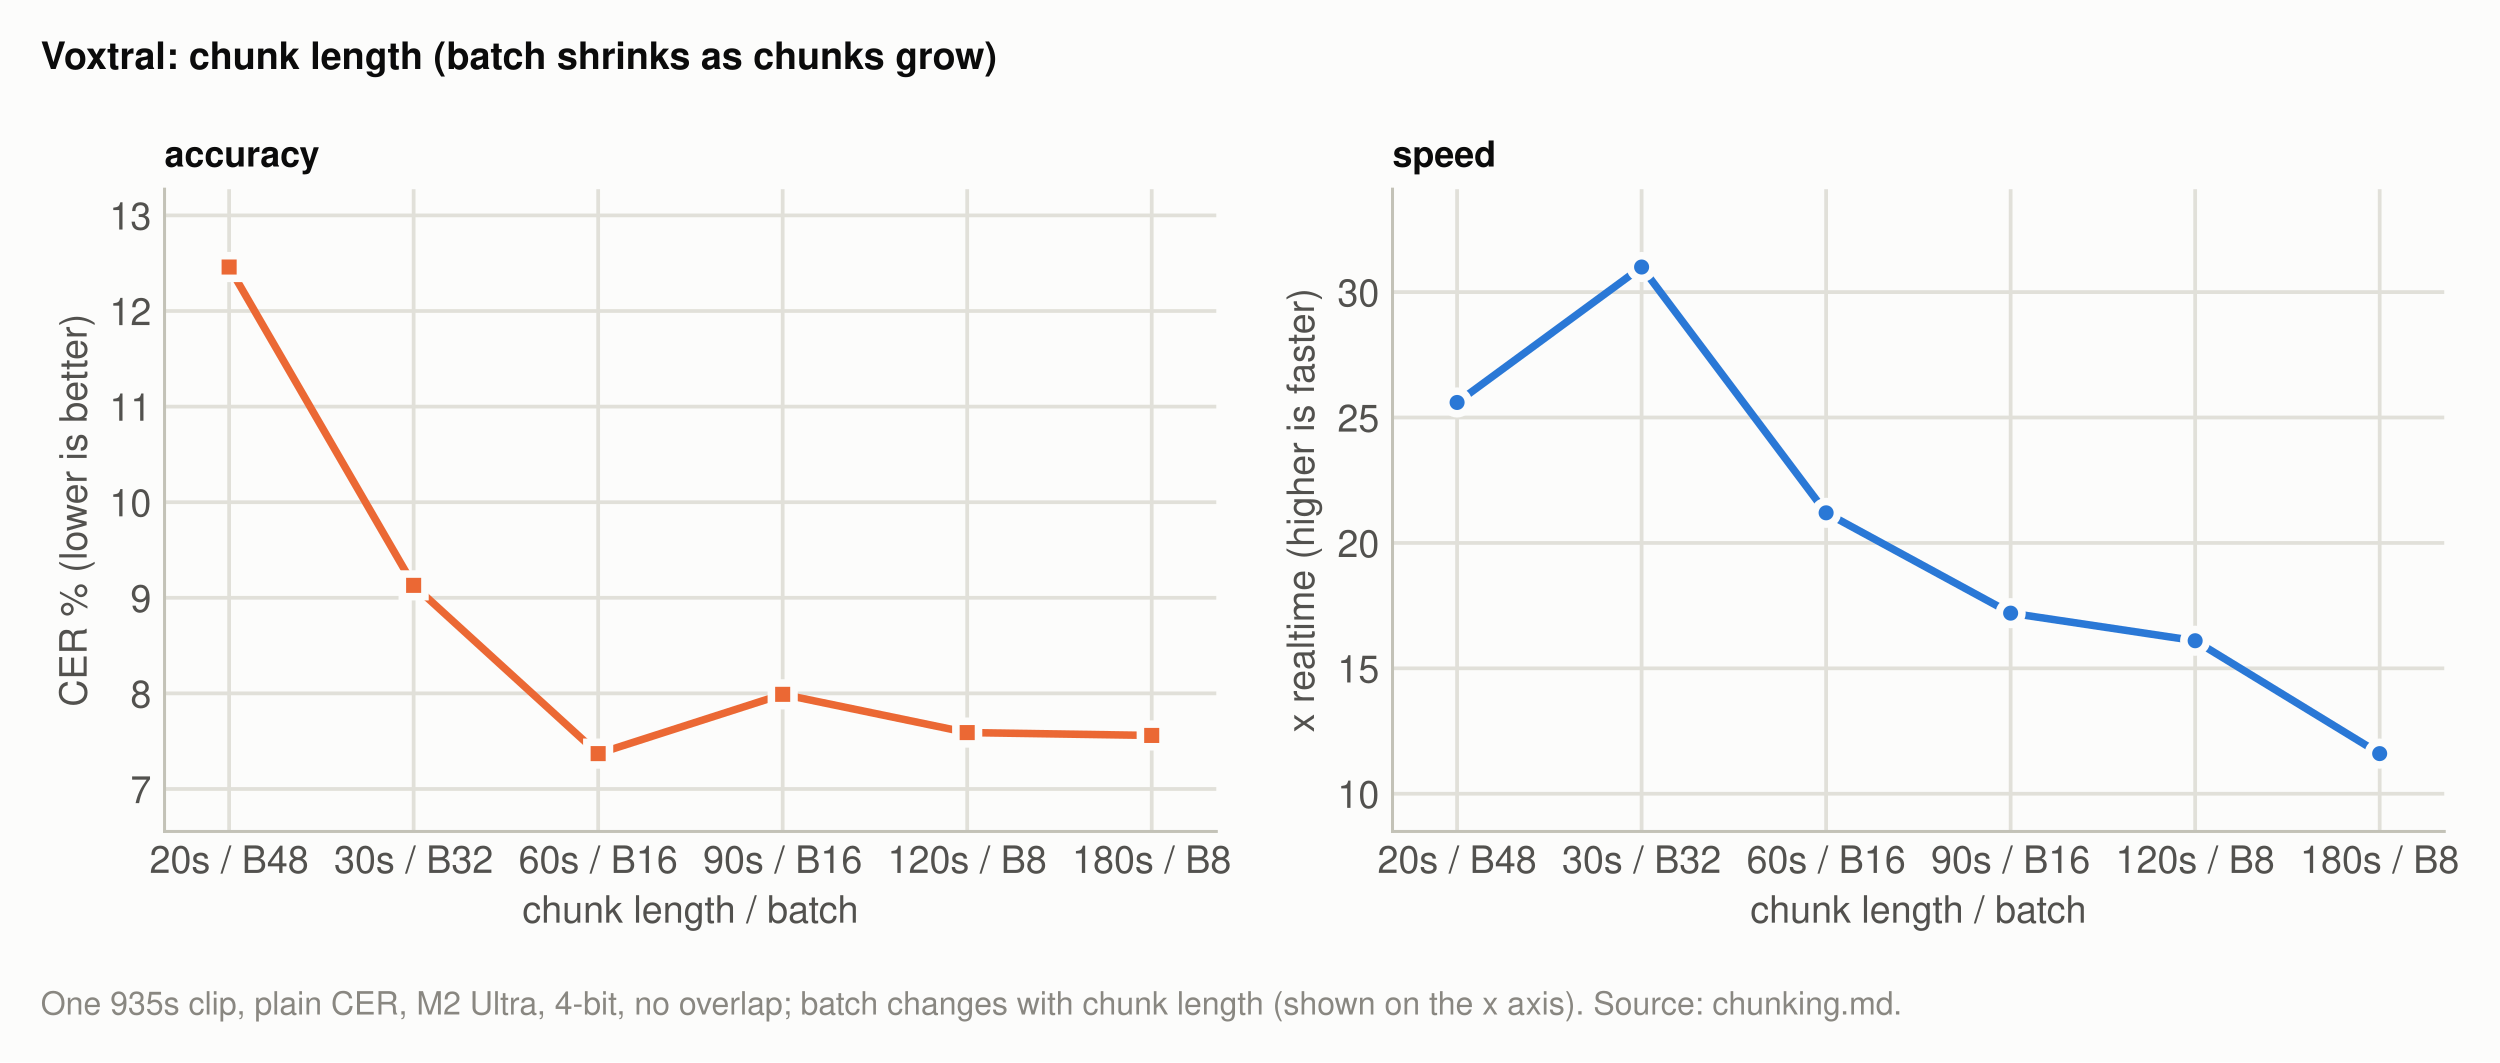
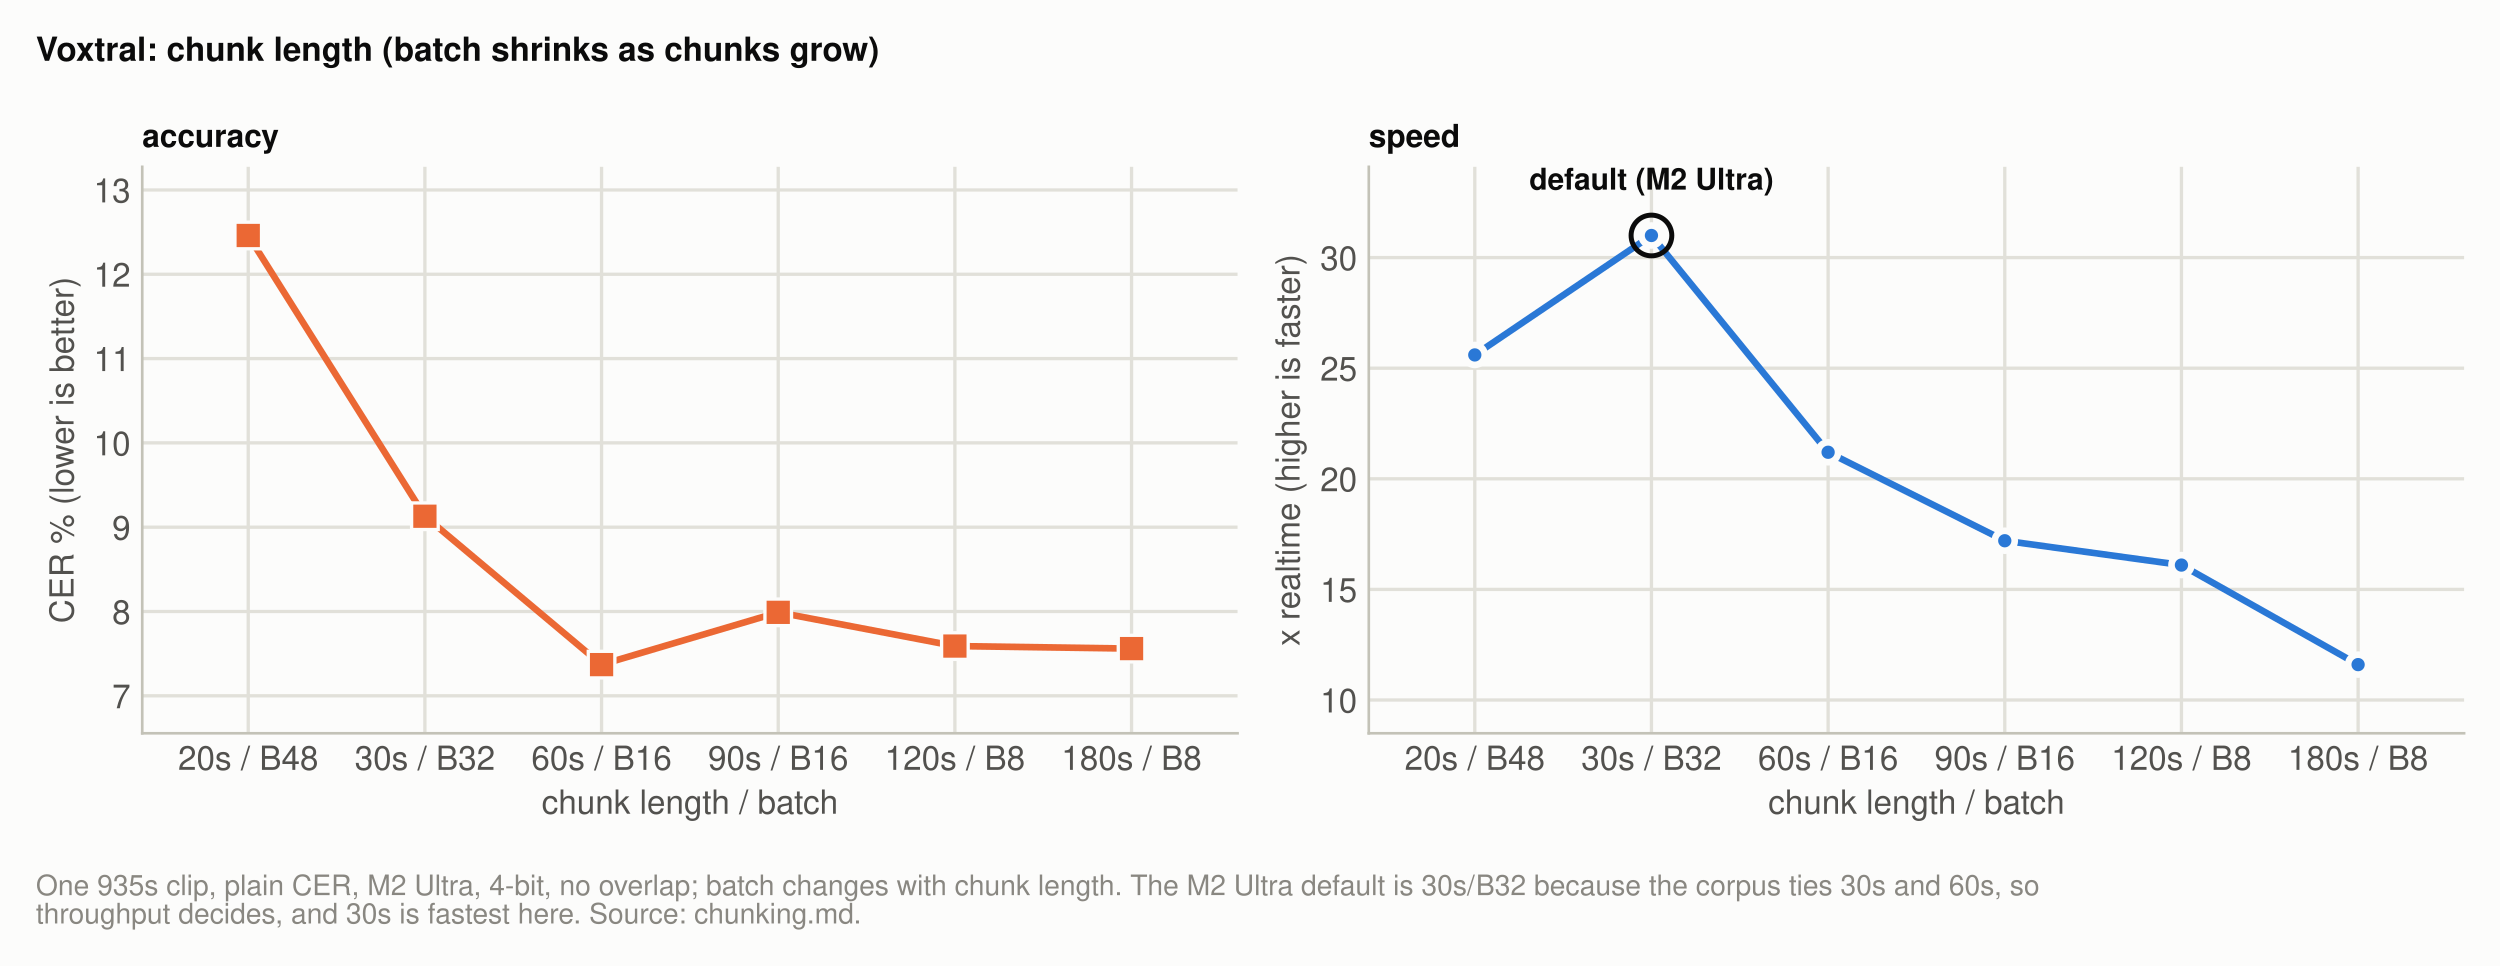
- <svg xmlns="http://www.w3.org/2000/svg" xmlns:xlink="http://www.w3.org/1999/xlink" width="663.294pt" height="281.856pt" viewBox="0 0 663.294 281.856" version="1.1">
+ <svg xmlns="http://www.w3.org/2000/svg" xmlns:xlink="http://www.w3.org/1999/xlink" width="752.112pt" height="290.618pt" viewBox="0 0 752.112 290.618" version="1.1">
  <defs>
    <style type="text/css">*{stroke-linejoin: round; stroke-linecap: butt}</style>
  </defs>
  <g id="figure_1">
    <g id="patch_1">
-       <path d="M 0 281.856  L 663.294 281.856  L 663.294 0  L 0 0  z " style="fill: #fcfcfb" />
+       <path d="M -0 290.618  L 752.112 290.618  L 752.112 0  L -0 0  z " style="fill: #fcfcfb" />
    </g>
    <g id="axes_1">
      <g id="patch_2">
-         <path d="M 43.656 220.601  L 322.704 220.601  L 322.704 50.19  L 43.656 50.19  z " style="fill: #fcfcfb" />
+         <path d="M 42.792 220.601  L 372.312 220.601  L 372.312 50.19  L 42.792 50.19  z " style="fill: #fcfcfb" />
      </g>
      <g id="matplotlib.axis_1">
        <g id="xtick_1">
          <g id="line2d_1">
-             <path d="M 60.791 220.601  L 60.791 50.19  " clip-path="url(#p623ab3965c)" style="fill: none; stroke: #e1e0d9; stroke-linecap: round" />
+             <path d="M 74.681 220.601  L 74.681 50.19  " clip-path="url(#pe37c0fe24a)" style="fill: none; stroke: #e1e0d9; stroke-linecap: round" />
          </g>
          <g id="line2d_2" />
          <g id="text_1">
-             <text style="font-size: 10px; font-family: 'Helvetica', 'Arial', 'DejaVu Sans'; text-anchor: middle; fill: #52514e" x="60.791" y="231.601" transform="rotate(-0 60.79054 231.6008)">20s / B48</text>
+             <text style="font-size: 10px; font-family: 'Helvetica', 'Arial', 'DejaVu Sans'; text-anchor: middle; fill: #52514e" x="74.681" y="231.601" transform="rotate(-0 74.68103 231.6008)">20s / B48</text>
          </g>
        </g>
        <g id="xtick_2">
          <g id="line2d_3">
-             <path d="M 109.746 220.601  L 109.746 50.19  " clip-path="url(#p623ab3965c)" style="fill: none; stroke: #e1e0d9; stroke-linecap: round" />
+             <path d="M 127.829 220.601  L 127.829 50.19  " clip-path="url(#pe37c0fe24a)" style="fill: none; stroke: #e1e0d9; stroke-linecap: round" />
          </g>
          <g id="line2d_4" />
          <g id="text_2">
-             <text style="font-size: 10px; font-family: 'Helvetica', 'Arial', 'DejaVu Sans'; text-anchor: middle; fill: #52514e" x="109.746" y="231.601" transform="rotate(-0 109.7464 231.6008)">30s / B32</text>
+             <text style="font-size: 10px; font-family: 'Helvetica', 'Arial', 'DejaVu Sans'; text-anchor: middle; fill: #52514e" x="127.829" y="231.601" transform="rotate(-0 127.8294 231.6008)">30s / B32</text>
          </g>
        </g>
        <g id="xtick_3">
          <g id="line2d_5">
-             <path d="M 158.702 220.601  L 158.702 50.19  " clip-path="url(#p623ab3965c)" style="fill: none; stroke: #e1e0d9; stroke-linecap: round" />
+             <path d="M 180.978 220.601  L 180.978 50.19  " clip-path="url(#pe37c0fe24a)" style="fill: none; stroke: #e1e0d9; stroke-linecap: round" />
          </g>
          <g id="line2d_6" />
          <g id="text_3">
-             <text style="font-size: 10px; font-family: 'Helvetica', 'Arial', 'DejaVu Sans'; text-anchor: middle; fill: #52514e" x="158.702" y="231.601" transform="rotate(-0 158.7022 231.6008)">60s / B16</text>
+             <text style="font-size: 10px; font-family: 'Helvetica', 'Arial', 'DejaVu Sans'; text-anchor: middle; fill: #52514e" x="180.978" y="231.601" transform="rotate(-0 180.9778 231.6008)">60s / B16</text>
          </g>
        </g>
        <g id="xtick_4">
          <g id="line2d_7">
-             <path d="M 207.658 220.601  L 207.658 50.19  " clip-path="url(#p623ab3965c)" style="fill: none; stroke: #e1e0d9; stroke-linecap: round" />
+             <path d="M 234.126 220.601  L 234.126 50.19  " clip-path="url(#pe37c0fe24a)" style="fill: none; stroke: #e1e0d9; stroke-linecap: round" />
          </g>
          <g id="line2d_8" />
          <g id="text_4">
-             <text style="font-size: 10px; font-family: 'Helvetica', 'Arial', 'DejaVu Sans'; text-anchor: middle; fill: #52514e" x="207.658" y="231.601" transform="rotate(-0 207.658 231.6008)">90s / B16</text>
+             <text style="font-size: 10px; font-family: 'Helvetica', 'Arial', 'DejaVu Sans'; text-anchor: middle; fill: #52514e" x="234.126" y="231.601" transform="rotate(-0 234.1262 231.6008)">90s / B16</text>
          </g>
        </g>
        <g id="xtick_5">
          <g id="line2d_9">
-             <path d="M 256.614 220.601  L 256.614 50.19  " clip-path="url(#p623ab3965c)" style="fill: none; stroke: #e1e0d9; stroke-linecap: round" />
+             <path d="M 287.275 220.601  L 287.275 50.19  " clip-path="url(#pe37c0fe24a)" style="fill: none; stroke: #e1e0d9; stroke-linecap: round" />
          </g>
          <g id="line2d_10" />
          <g id="text_5">
-             <text style="font-size: 10px; font-family: 'Helvetica', 'Arial', 'DejaVu Sans'; text-anchor: middle; fill: #52514e" x="256.614" y="231.601" transform="rotate(-0 256.6139 231.6008)">120s / B8</text>
+             <text style="font-size: 10px; font-family: 'Helvetica', 'Arial', 'DejaVu Sans'; text-anchor: middle; fill: #52514e" x="287.275" y="231.601" transform="rotate(-0 287.2746 231.6008)">120s / B8</text>
          </g>
        </g>
        <g id="xtick_6">
          <g id="line2d_11">
-             <path d="M 305.57 220.601  L 305.57 50.19  " clip-path="url(#p623ab3965c)" style="fill: none; stroke: #e1e0d9; stroke-linecap: round" />
+             <path d="M 340.423 220.601  L 340.423 50.19  " clip-path="url(#pe37c0fe24a)" style="fill: none; stroke: #e1e0d9; stroke-linecap: round" />
          </g>
          <g id="line2d_12" />
          <g id="text_6">
-             <text style="font-size: 10px; font-family: 'Helvetica', 'Arial', 'DejaVu Sans'; text-anchor: middle; fill: #52514e" x="305.57" y="231.601" transform="rotate(-0 305.5697 231.6008)">180s / B8</text>
+             <text style="font-size: 10px; font-family: 'Helvetica', 'Arial', 'DejaVu Sans'; text-anchor: middle; fill: #52514e" x="340.423" y="231.601" transform="rotate(-0 340.423 231.6008)">180s / B8</text>
          </g>
        </g>
        <g id="text_7">
-           <text style="font-size: 10px; font-family: 'Helvetica', 'Arial', 'DejaVu Sans'; text-anchor: middle; fill: #52514e" x="183.18" y="244.8" transform="rotate(-0 183.1801 244.8)">chunk length / batch</text>
+           <text style="font-size: 10px; font-family: 'Helvetica', 'Arial', 'DejaVu Sans'; text-anchor: middle; fill: #52514e" x="207.552" y="244.8" transform="rotate(-0 207.552 244.8)">chunk length / batch</text>
        </g>
      </g>
      <g id="matplotlib.axis_2">
        <g id="ytick_1">
          <g id="line2d_13">
-             <path d="M 43.656 209.329  L 322.704 209.329  " clip-path="url(#p623ab3965c)" style="fill: none; stroke: #e1e0d9; stroke-linecap: round" />
+             <path d="M 42.792 209.329  L 372.312 209.329  " clip-path="url(#pe37c0fe24a)" style="fill: none; stroke: #e1e0d9; stroke-linecap: round" />
          </g>
          <g id="line2d_14" />
          <g id="text_8">
-             <text style="font-size: 10px; font-family: 'Helvetica', 'Arial', 'DejaVu Sans'; text-anchor: end; fill: #52514e" x="40.156" y="213.079" transform="rotate(-0 40.156 213.0793)">7</text>
+             <text style="font-size: 10px; font-family: 'Helvetica', 'Arial', 'DejaVu Sans'; text-anchor: end; fill: #52514e" x="39.292" y="213.079" transform="rotate(-0 39.292 213.0793)">7</text>
          </g>
        </g>
        <g id="ytick_2">
          <g id="line2d_15">
-             <path d="M 43.656 183.966  L 322.704 183.966  " clip-path="url(#p623ab3965c)" style="fill: none; stroke: #e1e0d9; stroke-linecap: round" />
+             <path d="M 42.792 183.966  L 372.312 183.966  " clip-path="url(#pe37c0fe24a)" style="fill: none; stroke: #e1e0d9; stroke-linecap: round" />
          </g>
          <g id="line2d_16" />
          <g id="text_9">
-             <text style="font-size: 10px; font-family: 'Helvetica', 'Arial', 'DejaVu Sans'; text-anchor: end; fill: #52514e" x="40.156" y="187.716" transform="rotate(-0 40.156 187.7161)">8</text>
+             <text style="font-size: 10px; font-family: 'Helvetica', 'Arial', 'DejaVu Sans'; text-anchor: end; fill: #52514e" x="39.292" y="187.716" transform="rotate(-0 39.292 187.7161)">8</text>
          </g>
        </g>
        <g id="ytick_3">
          <g id="line2d_17">
-             <path d="M 43.656 158.603  L 322.704 158.603  " clip-path="url(#p623ab3965c)" style="fill: none; stroke: #e1e0d9; stroke-linecap: round" />
+             <path d="M 42.792 158.603  L 372.312 158.603  " clip-path="url(#pe37c0fe24a)" style="fill: none; stroke: #e1e0d9; stroke-linecap: round" />
          </g>
          <g id="line2d_18" />
          <g id="text_10">
-             <text style="font-size: 10px; font-family: 'Helvetica', 'Arial', 'DejaVu Sans'; text-anchor: end; fill: #52514e" x="40.156" y="162.353" transform="rotate(-0 40.156 162.3528)">9</text>
+             <text style="font-size: 10px; font-family: 'Helvetica', 'Arial', 'DejaVu Sans'; text-anchor: end; fill: #52514e" x="39.292" y="162.353" transform="rotate(-0 39.292 162.3528)">9</text>
          </g>
        </g>
        <g id="ytick_4">
          <g id="line2d_19">
-             <path d="M 43.656 133.24  L 322.704 133.24  " clip-path="url(#p623ab3965c)" style="fill: none; stroke: #e1e0d9; stroke-linecap: round" />
+             <path d="M 42.792 133.24  L 372.312 133.24  " clip-path="url(#pe37c0fe24a)" style="fill: none; stroke: #e1e0d9; stroke-linecap: round" />
          </g>
          <g id="line2d_20" />
          <g id="text_11">
-             <text style="font-size: 10px; font-family: 'Helvetica', 'Arial', 'DejaVu Sans'; text-anchor: end; fill: #52514e" x="40.156" y="136.99" transform="rotate(-0 40.156 136.9895)">10</text>
+             <text style="font-size: 10px; font-family: 'Helvetica', 'Arial', 'DejaVu Sans'; text-anchor: end; fill: #52514e" x="39.292" y="136.99" transform="rotate(-0 39.292 136.9895)">10</text>
          </g>
        </g>
        <g id="ytick_5">
          <g id="line2d_21">
-             <path d="M 43.656 107.876  L 322.704 107.876  " clip-path="url(#p623ab3965c)" style="fill: none; stroke: #e1e0d9; stroke-linecap: round" />
+             <path d="M 42.792 107.876  L 372.312 107.876  " clip-path="url(#pe37c0fe24a)" style="fill: none; stroke: #e1e0d9; stroke-linecap: round" />
          </g>
          <g id="line2d_22" />
          <g id="text_12">
-             <text style="font-size: 10px; font-family: 'Helvetica', 'Arial', 'DejaVu Sans'; text-anchor: end; fill: #52514e" x="40.156" y="111.626" transform="rotate(-0 40.156 111.6262)">11</text>
+             <text style="font-size: 10px; font-family: 'Helvetica', 'Arial', 'DejaVu Sans'; text-anchor: end; fill: #52514e" x="39.292" y="111.626" transform="rotate(-0 39.292 111.6262)">11</text>
          </g>
        </g>
        <g id="ytick_6">
          <g id="line2d_23">
-             <path d="M 43.656 82.513  L 322.704 82.513  " clip-path="url(#p623ab3965c)" style="fill: none; stroke: #e1e0d9; stroke-linecap: round" />
+             <path d="M 42.792 82.513  L 372.312 82.513  " clip-path="url(#pe37c0fe24a)" style="fill: none; stroke: #e1e0d9; stroke-linecap: round" />
          </g>
          <g id="line2d_24" />
          <g id="text_13">
-             <text style="font-size: 10px; font-family: 'Helvetica', 'Arial', 'DejaVu Sans'; text-anchor: end; fill: #52514e" x="40.156" y="86.263" transform="rotate(-0 40.156 86.26296)">12</text>
+             <text style="font-size: 10px; font-family: 'Helvetica', 'Arial', 'DejaVu Sans'; text-anchor: end; fill: #52514e" x="39.292" y="86.263" transform="rotate(-0 39.292 86.26296)">12</text>
          </g>
        </g>
        <g id="ytick_7">
          <g id="line2d_25">
-             <path d="M 43.656 57.15  L 322.704 57.15  " clip-path="url(#p623ab3965c)" style="fill: none; stroke: #e1e0d9; stroke-linecap: round" />
+             <path d="M 42.792 57.15  L 372.312 57.15  " clip-path="url(#pe37c0fe24a)" style="fill: none; stroke: #e1e0d9; stroke-linecap: round" />
          </g>
          <g id="line2d_26" />
          <g id="text_14">
-             <text style="font-size: 10px; font-family: 'Helvetica', 'Arial', 'DejaVu Sans'; text-anchor: end; fill: #52514e" x="40.156" y="60.9" transform="rotate(-0 40.156 60.89968)">13</text>
+             <text style="font-size: 10px; font-family: 'Helvetica', 'Arial', 'DejaVu Sans'; text-anchor: end; fill: #52514e" x="39.292" y="60.9" transform="rotate(-0 39.292 60.89968)">13</text>
          </g>
        </g>
        <g id="text_15">
-           <text style="font-size: 10px; font-family: 'Helvetica', 'Arial', 'DejaVu Sans'; text-anchor: middle; fill: #52514e" x="22.994" y="135.395" transform="rotate(-90 22.9935 135.3954)">CER % (lower is better)</text>
+           <text style="font-size: 10px; font-family: 'Helvetica', 'Arial', 'DejaVu Sans'; text-anchor: middle; fill: #52514e" x="22.13" y="135.395" transform="rotate(-90 22.1295 135.3954)">CER % (lower is better)</text>
        </g>
      </g>
      <g id="patch_3">
-         <path d="M 43.656 220.601  L 43.656 50.19  " style="fill: none; stroke: #c3c2b7; stroke-width: 0.8; stroke-linejoin: miter; stroke-linecap: square" />
+         <path d="M 42.792 220.601  L 42.792 50.19  " style="fill: none; stroke: #c3c2b7; stroke-width: 0.8; stroke-linejoin: miter; stroke-linecap: square" />
      </g>
      <g id="patch_4">
-         <path d="M 43.656 220.601  L 322.704 220.601  " style="fill: none; stroke: #c3c2b7; stroke-width: 0.8; stroke-linejoin: miter; stroke-linecap: square" />
+         <path d="M 42.792 220.601  L 372.312 220.601  " style="fill: none; stroke: #c3c2b7; stroke-width: 0.8; stroke-linejoin: miter; stroke-linecap: square" />
      </g>
      <g id="line2d_27">
-         <path d="M 60.791 70.846  L 109.746 155.306  L 158.702 199.945  L 207.658 184.22  L 256.614 194.365  L 305.57 195.126  " clip-path="url(#p623ab3965c)" style="fill: none; stroke: #eb6834; stroke-width: 2; stroke-linecap: round" />
+         <path d="M 74.681 70.846  L 127.829 155.306  L 180.978 199.945  L 234.126 184.22  L 287.275 194.365  L 340.423 195.126  " clip-path="url(#pe37c0fe24a)" style="fill: none; stroke: #eb6834; stroke-width: 2; stroke-linecap: round" />
        <defs>
-           <path id="mdab91e5291" d="M -3 3  L 3 3  L 3 -3  L -3 -3  z " style="stroke: #fcfcfb; stroke-width: 2; stroke-linejoin: miter" />
+           <path id="m658b94c491" d="M -4 4  L 4 4  L 4 -4  L -4 -4  z " style="stroke: #fcfcfb; stroke-linejoin: miter" />
        </defs>
-         <g clip-path="url(#p623ab3965c)">
-           <use xlink:href="#mdab91e5291" x="60.791" y="70.846" style="fill: #eb6834; stroke: #fcfcfb; stroke-width: 2; stroke-linejoin: miter" />
-           <use xlink:href="#mdab91e5291" x="109.746" y="155.306" style="fill: #eb6834; stroke: #fcfcfb; stroke-width: 2; stroke-linejoin: miter" />
-           <use xlink:href="#mdab91e5291" x="158.702" y="199.945" style="fill: #eb6834; stroke: #fcfcfb; stroke-width: 2; stroke-linejoin: miter" />
-           <use xlink:href="#mdab91e5291" x="207.658" y="184.22" style="fill: #eb6834; stroke: #fcfcfb; stroke-width: 2; stroke-linejoin: miter" />
-           <use xlink:href="#mdab91e5291" x="256.614" y="194.365" style="fill: #eb6834; stroke: #fcfcfb; stroke-width: 2; stroke-linejoin: miter" />
-           <use xlink:href="#mdab91e5291" x="305.57" y="195.126" style="fill: #eb6834; stroke: #fcfcfb; stroke-width: 2; stroke-linejoin: miter" />
+         <g clip-path="url(#pe37c0fe24a)">
+           <use xlink:href="#m658b94c491" x="74.681" y="70.846" style="fill: #eb6834; stroke: #fcfcfb; stroke-linejoin: miter" />
+           <use xlink:href="#m658b94c491" x="127.829" y="155.306" style="fill: #eb6834; stroke: #fcfcfb; stroke-linejoin: miter" />
+           <use xlink:href="#m658b94c491" x="180.978" y="199.945" style="fill: #eb6834; stroke: #fcfcfb; stroke-linejoin: miter" />
+           <use xlink:href="#m658b94c491" x="234.126" y="184.22" style="fill: #eb6834; stroke: #fcfcfb; stroke-linejoin: miter" />
+           <use xlink:href="#m658b94c491" x="287.275" y="194.365" style="fill: #eb6834; stroke: #fcfcfb; stroke-linejoin: miter" />
+           <use xlink:href="#m658b94c491" x="340.423" y="195.126" style="fill: #eb6834; stroke: #fcfcfb; stroke-linejoin: miter" />
        </g>
      </g>
      <g id="text_16">
-         <text style="font-weight: 700; font-size: 9.5px; font-family: 'Helvetica', 'Arial', 'DejaVu Sans'; text-anchor: start; fill: #0b0b0b" x="43.656" y="44.19" transform="rotate(-0 43.656 44.19)">accuracy</text>
+         <text style="font-weight: 700; font-size: 9.5px; font-family: 'Helvetica', 'Arial', 'DejaVu Sans'; text-anchor: start; fill: #0b0b0b" x="42.792" y="44.19" transform="rotate(-0 42.792 44.19)">accuracy</text>
      </g>
    </g>
    <g id="axes_2">
      <g id="patch_5">
-         <path d="M 369.456 220.601  L 648.504 220.601  L 648.504 50.19  L 369.456 50.19  z " style="fill: #fcfcfb" />
+         <path d="M 411.792 220.601  L 741.312 220.601  L 741.312 50.19  L 411.792 50.19  z " style="fill: #fcfcfb" />
      </g>
      <g id="matplotlib.axis_3">
        <g id="xtick_7">
          <g id="line2d_28">
-             <path d="M 386.591 220.601  L 386.591 50.19  " clip-path="url(#p8b84d082d4)" style="fill: none; stroke: #e1e0d9; stroke-linecap: round" />
+             <path d="M 443.681 220.601  L 443.681 50.19  " clip-path="url(#p664381d132)" style="fill: none; stroke: #e1e0d9; stroke-linecap: round" />
          </g>
          <g id="line2d_29" />
          <g id="text_17">
-             <text style="font-size: 10px; font-family: 'Helvetica', 'Arial', 'DejaVu Sans'; text-anchor: middle; fill: #52514e" x="386.591" y="231.601" transform="rotate(-0 386.5905 231.6008)">20s / B48</text>
+             <text style="font-size: 10px; font-family: 'Helvetica', 'Arial', 'DejaVu Sans'; text-anchor: middle; fill: #52514e" x="443.681" y="231.601" transform="rotate(-0 443.681 231.6008)">20s / B48</text>
          </g>
        </g>
        <g id="xtick_8">
          <g id="line2d_30">
-             <path d="M 435.546 220.601  L 435.546 50.19  " clip-path="url(#p8b84d082d4)" style="fill: none; stroke: #e1e0d9; stroke-linecap: round" />
+             <path d="M 496.829 220.601  L 496.829 50.19  " clip-path="url(#p664381d132)" style="fill: none; stroke: #e1e0d9; stroke-linecap: round" />
          </g>
          <g id="line2d_31" />
          <g id="text_18">
-             <text style="font-size: 10px; font-family: 'Helvetica', 'Arial', 'DejaVu Sans'; text-anchor: middle; fill: #52514e" x="435.546" y="231.601" transform="rotate(-0 435.5464 231.6008)">30s / B32</text>
+             <text style="font-size: 10px; font-family: 'Helvetica', 'Arial', 'DejaVu Sans'; text-anchor: middle; fill: #52514e" x="496.829" y="231.601" transform="rotate(-0 496.8294 231.6008)">30s / B32</text>
          </g>
        </g>
        <g id="xtick_9">
          <g id="line2d_32">
-             <path d="M 484.502 220.601  L 484.502 50.19  " clip-path="url(#p8b84d082d4)" style="fill: none; stroke: #e1e0d9; stroke-linecap: round" />
+             <path d="M 549.978 220.601  L 549.978 50.19  " clip-path="url(#p664381d132)" style="fill: none; stroke: #e1e0d9; stroke-linecap: round" />
          </g>
          <g id="line2d_33" />
          <g id="text_19">
-             <text style="font-size: 10px; font-family: 'Helvetica', 'Arial', 'DejaVu Sans'; text-anchor: middle; fill: #52514e" x="484.502" y="231.601" transform="rotate(-0 484.5022 231.6008)">60s / B16</text>
+             <text style="font-size: 10px; font-family: 'Helvetica', 'Arial', 'DejaVu Sans'; text-anchor: middle; fill: #52514e" x="549.978" y="231.601" transform="rotate(-0 549.9778 231.6008)">60s / B16</text>
          </g>
        </g>
        <g id="xtick_10">
          <g id="line2d_34">
-             <path d="M 533.458 220.601  L 533.458 50.19  " clip-path="url(#p8b84d082d4)" style="fill: none; stroke: #e1e0d9; stroke-linecap: round" />
+             <path d="M 603.126 220.601  L 603.126 50.19  " clip-path="url(#p664381d132)" style="fill: none; stroke: #e1e0d9; stroke-linecap: round" />
          </g>
          <g id="line2d_35" />
          <g id="text_20">
-             <text style="font-size: 10px; font-family: 'Helvetica', 'Arial', 'DejaVu Sans'; text-anchor: middle; fill: #52514e" x="533.458" y="231.601" transform="rotate(-0 533.458 231.6008)">90s / B16</text>
+             <text style="font-size: 10px; font-family: 'Helvetica', 'Arial', 'DejaVu Sans'; text-anchor: middle; fill: #52514e" x="603.126" y="231.601" transform="rotate(-0 603.1262 231.6008)">90s / B16</text>
          </g>
        </g>
        <g id="xtick_11">
          <g id="line2d_36">
-             <path d="M 582.414 220.601  L 582.414 50.19  " clip-path="url(#p8b84d082d4)" style="fill: none; stroke: #e1e0d9; stroke-linecap: round" />
+             <path d="M 656.275 220.601  L 656.275 50.19  " clip-path="url(#p664381d132)" style="fill: none; stroke: #e1e0d9; stroke-linecap: round" />
          </g>
          <g id="line2d_37" />
          <g id="text_21">
-             <text style="font-size: 10px; font-family: 'Helvetica', 'Arial', 'DejaVu Sans'; text-anchor: middle; fill: #52514e" x="582.414" y="231.601" transform="rotate(-0 582.4139 231.6008)">120s / B8</text>
+             <text style="font-size: 10px; font-family: 'Helvetica', 'Arial', 'DejaVu Sans'; text-anchor: middle; fill: #52514e" x="656.275" y="231.601" transform="rotate(-0 656.2746 231.6008)">120s / B8</text>
          </g>
        </g>
        <g id="xtick_12">
          <g id="line2d_38">
-             <path d="M 631.37 220.601  L 631.37 50.19  " clip-path="url(#p8b84d082d4)" style="fill: none; stroke: #e1e0d9; stroke-linecap: round" />
+             <path d="M 709.423 220.601  L 709.423 50.19  " clip-path="url(#p664381d132)" style="fill: none; stroke: #e1e0d9; stroke-linecap: round" />
          </g>
          <g id="line2d_39" />
          <g id="text_22">
-             <text style="font-size: 10px; font-family: 'Helvetica', 'Arial', 'DejaVu Sans'; text-anchor: middle; fill: #52514e" x="631.37" y="231.601" transform="rotate(-0 631.3697 231.6008)">180s / B8</text>
+             <text style="font-size: 10px; font-family: 'Helvetica', 'Arial', 'DejaVu Sans'; text-anchor: middle; fill: #52514e" x="709.423" y="231.601" transform="rotate(-0 709.423 231.6008)">180s / B8</text>
          </g>
        </g>
        <g id="text_23">
-           <text style="font-size: 10px; font-family: 'Helvetica', 'Arial', 'DejaVu Sans'; text-anchor: middle; fill: #52514e" x="508.98" y="244.8" transform="rotate(-0 508.9801 244.8)">chunk length / batch</text>
+           <text style="font-size: 10px; font-family: 'Helvetica', 'Arial', 'DejaVu Sans'; text-anchor: middle; fill: #52514e" x="576.552" y="244.8" transform="rotate(-0 576.552 244.8)">chunk length / batch</text>
        </g>
      </g>
      <g id="matplotlib.axis_4">
        <g id="ytick_8">
          <g id="line2d_40">
-             <path d="M 369.456 210.592  L 648.504 210.592  " clip-path="url(#p8b84d082d4)" style="fill: none; stroke: #e1e0d9; stroke-linecap: round" />
+             <path d="M 411.792 210.592  L 741.312 210.592  " clip-path="url(#p664381d132)" style="fill: none; stroke: #e1e0d9; stroke-linecap: round" />
          </g>
          <g id="line2d_41" />
          <g id="text_24">
-             <text style="font-size: 10px; font-family: 'Helvetica', 'Arial', 'DejaVu Sans'; text-anchor: end; fill: #52514e" x="365.956" y="214.342" transform="rotate(-0 365.956 214.3423)">10</text>
+             <text style="font-size: 10px; font-family: 'Helvetica', 'Arial', 'DejaVu Sans'; text-anchor: end; fill: #52514e" x="408.292" y="214.342" transform="rotate(-0 408.292 214.3423)">10</text>
          </g>
        </g>
        <g id="ytick_9">
          <g id="line2d_42">
-             <path d="M 369.456 177.319  L 648.504 177.319  " clip-path="url(#p8b84d082d4)" style="fill: none; stroke: #e1e0d9; stroke-linecap: round" />
+             <path d="M 411.792 177.319  L 741.312 177.319  " clip-path="url(#p664381d132)" style="fill: none; stroke: #e1e0d9; stroke-linecap: round" />
          </g>
          <g id="line2d_43" />
          <g id="text_25">
-             <text style="font-size: 10px; font-family: 'Helvetica', 'Arial', 'DejaVu Sans'; text-anchor: end; fill: #52514e" x="365.956" y="181.069" transform="rotate(-0 365.956 181.0693)">15</text>
+             <text style="font-size: 10px; font-family: 'Helvetica', 'Arial', 'DejaVu Sans'; text-anchor: end; fill: #52514e" x="408.292" y="181.069" transform="rotate(-0 408.292 181.0693)">15</text>
          </g>
        </g>
        <g id="ytick_10">
          <g id="line2d_44">
-             <path d="M 369.456 144.046  L 648.504 144.046  " clip-path="url(#p8b84d082d4)" style="fill: none; stroke: #e1e0d9; stroke-linecap: round" />
+             <path d="M 411.792 144.046  L 741.312 144.046  " clip-path="url(#p664381d132)" style="fill: none; stroke: #e1e0d9; stroke-linecap: round" />
          </g>
          <g id="line2d_45" />
          <g id="text_26">
-             <text style="font-size: 10px; font-family: 'Helvetica', 'Arial', 'DejaVu Sans'; text-anchor: end; fill: #52514e" x="365.956" y="147.796" transform="rotate(-0 365.956 147.7964)">20</text>
+             <text style="font-size: 10px; font-family: 'Helvetica', 'Arial', 'DejaVu Sans'; text-anchor: end; fill: #52514e" x="408.292" y="147.796" transform="rotate(-0 408.292 147.7964)">20</text>
          </g>
        </g>
        <g id="ytick_11">
          <g id="line2d_46">
-             <path d="M 369.456 110.773  L 648.504 110.773  " clip-path="url(#p8b84d082d4)" style="fill: none; stroke: #e1e0d9; stroke-linecap: round" />
+             <path d="M 411.792 110.773  L 741.312 110.773  " clip-path="url(#p664381d132)" style="fill: none; stroke: #e1e0d9; stroke-linecap: round" />
          </g>
          <g id="line2d_47" />
          <g id="text_27">
-             <text style="font-size: 10px; font-family: 'Helvetica', 'Arial', 'DejaVu Sans'; text-anchor: end; fill: #52514e" x="365.956" y="114.523" transform="rotate(-0 365.956 114.5234)">25</text>
+             <text style="font-size: 10px; font-family: 'Helvetica', 'Arial', 'DejaVu Sans'; text-anchor: end; fill: #52514e" x="408.292" y="114.523" transform="rotate(-0 408.292 114.5234)">25</text>
          </g>
        </g>
        <g id="ytick_12">
          <g id="line2d_48">
-             <path d="M 369.456 77.5  L 648.504 77.5  " clip-path="url(#p8b84d082d4)" style="fill: none; stroke: #e1e0d9; stroke-linecap: round" />
+             <path d="M 411.792 77.5  L 741.312 77.5  " clip-path="url(#p664381d132)" style="fill: none; stroke: #e1e0d9; stroke-linecap: round" />
          </g>
          <g id="line2d_49" />
          <g id="text_28">
-             <text style="font-size: 10px; font-family: 'Helvetica', 'Arial', 'DejaVu Sans'; text-anchor: end; fill: #52514e" x="365.956" y="81.25" transform="rotate(-0 365.956 81.25044)">30</text>
+             <text style="font-size: 10px; font-family: 'Helvetica', 'Arial', 'DejaVu Sans'; text-anchor: end; fill: #52514e" x="408.292" y="81.25" transform="rotate(-0 408.292 81.25044)">30</text>
          </g>
        </g>
        <g id="text_29">
-           <text style="font-size: 10px; font-family: 'Helvetica', 'Arial', 'DejaVu Sans'; text-anchor: middle; fill: #52514e" x="348.622" y="135.395" transform="rotate(-90 348.6216 135.3954)">x realtime (higher is faster)</text>
+           <text style="font-size: 10px; font-family: 'Helvetica', 'Arial', 'DejaVu Sans'; text-anchor: middle; fill: #52514e" x="390.958" y="135.395" transform="rotate(-90 390.9576 135.3954)">x realtime (higher is faster)</text>
        </g>
      </g>
      <g id="patch_6">
-         <path d="M 369.456 220.601  L 369.456 50.19  " style="fill: none; stroke: #c3c2b7; stroke-width: 0.8; stroke-linejoin: miter; stroke-linecap: square" />
+         <path d="M 411.792 220.601  L 411.792 50.19  " style="fill: none; stroke: #c3c2b7; stroke-width: 0.8; stroke-linejoin: miter; stroke-linecap: square" />
      </g>
      <g id="patch_7">
-         <path d="M 369.456 220.601  L 648.504 220.601  " style="fill: none; stroke: #c3c2b7; stroke-width: 0.8; stroke-linejoin: miter; stroke-linecap: square" />
+         <path d="M 411.792 220.601  L 741.312 220.601  " style="fill: none; stroke: #c3c2b7; stroke-width: 0.8; stroke-linejoin: miter; stroke-linecap: square" />
      </g>
      <g id="line2d_50">
-         <path d="M 386.591 106.781  L 435.546 70.846  L 484.502 136.061  L 533.458 162.679  L 582.414 169.999  L 631.37 199.945  " clip-path="url(#p8b84d082d4)" style="fill: none; stroke: #2a78d6; stroke-width: 2; stroke-linecap: round" />
+         <path d="M 443.681 106.781  L 496.829 70.846  L 549.978 136.061  L 603.126 162.679  L 656.275 169.999  L 709.423 199.945  " clip-path="url(#p664381d132)" style="fill: none; stroke: #2a78d6; stroke-width: 2; stroke-linecap: round" />
        <defs>
          <path id="m18ba76b1aa" d="M 0 3  C 0.796 3 1.559 2.684 2.121 2.121  C 2.684 1.559 3 0.796 3 0  C 3 -0.796 2.684 -1.559 2.121 -2.121  C 1.559 -2.684 0.796 -3 0 -3  C -0.796 -3 -1.559 -2.684 -2.121 -2.121  C -2.684 -1.559 -3 -0.796 -3 0  C -3 0.796 -2.684 1.559 -2.121 2.121  C -1.559 2.684 -0.796 3 0 3  z " style="stroke: #fcfcfb; stroke-width: 2" />
        </defs>
-         <g clip-path="url(#p8b84d082d4)">
-           <use xlink:href="#m18ba76b1aa" x="386.591" y="106.781" style="fill: #2a78d6; stroke: #fcfcfb; stroke-width: 2" />
-           <use xlink:href="#m18ba76b1aa" x="435.546" y="70.846" style="fill: #2a78d6; stroke: #fcfcfb; stroke-width: 2" />
-           <use xlink:href="#m18ba76b1aa" x="484.502" y="136.061" style="fill: #2a78d6; stroke: #fcfcfb; stroke-width: 2" />
-           <use xlink:href="#m18ba76b1aa" x="533.458" y="162.679" style="fill: #2a78d6; stroke: #fcfcfb; stroke-width: 2" />
-           <use xlink:href="#m18ba76b1aa" x="582.414" y="169.999" style="fill: #2a78d6; stroke: #fcfcfb; stroke-width: 2" />
-           <use xlink:href="#m18ba76b1aa" x="631.37" y="199.945" style="fill: #2a78d6; stroke: #fcfcfb; stroke-width: 2" />
+         <g clip-path="url(#p664381d132)">
+           <use xlink:href="#m18ba76b1aa" x="443.681" y="106.781" style="fill: #2a78d6; stroke: #fcfcfb; stroke-width: 2" />
+           <use xlink:href="#m18ba76b1aa" x="496.829" y="70.846" style="fill: #2a78d6; stroke: #fcfcfb; stroke-width: 2" />
+           <use xlink:href="#m18ba76b1aa" x="549.978" y="136.061" style="fill: #2a78d6; stroke: #fcfcfb; stroke-width: 2" />
+           <use xlink:href="#m18ba76b1aa" x="603.126" y="162.679" style="fill: #2a78d6; stroke: #fcfcfb; stroke-width: 2" />
+           <use xlink:href="#m18ba76b1aa" x="656.275" y="169.999" style="fill: #2a78d6; stroke: #fcfcfb; stroke-width: 2" />
+           <use xlink:href="#m18ba76b1aa" x="709.423" y="199.945" style="fill: #2a78d6; stroke: #fcfcfb; stroke-width: 2" />
        </g>
      </g>
      <g id="text_30">
-         <text style="font-weight: 700; font-size: 9.5px; font-family: 'Helvetica', 'Arial', 'DejaVu Sans'; text-anchor: start; fill: #0b0b0b" x="369.456" y="44.19" transform="rotate(-0 369.456 44.19)">speed</text>
-       </g>
-     </g>
-     <g id="text_31">
+         <text style="font-weight: 700; font-size: 9px; font-family: 'Helvetica', 'Arial', 'DejaVu Sans'; text-anchor: middle; fill: #0b0b0b" x="496.829" y="57.03" transform="rotate(-0 496.8294 57.03038)">default (M2 Ultra)</text>
+       </g>
+       <g id="text_31">
+         <text style="font-weight: 700; font-size: 9.5px; font-family: 'Helvetica', 'Arial', 'DejaVu Sans'; text-anchor: start; fill: #0b0b0b" x="411.792" y="44.19" transform="rotate(-0 411.792 44.19)">speed</text>
+       </g>
+       <g id="PathCollection_1">
+         <path d="M 496.829 76.97  C 498.453 76.97 500.011 76.324 501.16 75.176  C 502.308 74.028 502.953 72.47 502.953 70.846  C 502.953 69.222 502.308 67.664 501.16 66.516  C 500.011 65.367 498.453 64.722 496.829 64.722  C 495.205 64.722 493.648 65.367 492.499 66.516  C 491.351 67.664 490.706 69.222 490.706 70.846  C 490.706 72.47 491.351 74.028 492.499 75.176  C 493.648 76.324 495.205 76.97 496.829 76.97  L 496.829 76.97  z " clip-path="url(#p664381d132)" style="fill: none; stroke: #0b0b0b; stroke-width: 1.5" />
+       </g>
+     </g>
+     <g id="text_32">
      <text style="font-weight: 700; font-size: 10px; font-family: 'Helvetica', 'Arial', 'DejaVu Sans'; text-anchor: start; fill: #0b0b0b" x="10.8" y="18.3" transform="rotate(-0 10.8 18.3)">Voxtral: chunk length (batch shrinks as chunks grow)</text>
    </g>
-     <g id="text_32">
-       <text style="font-size: 8.5px; font-family: 'Helvetica', 'Arial', 'DejaVu Sans'; text-anchor: start; fill: #898781" x="10.8" y="269.175" transform="rotate(-0 10.8 269.175)">One 935s clip, plain CER, M2 Ultra, 4-bit, no overlap; batch changes with chunk length (shown on the x axis). Source: chunking.md.</text>
+     <g id="text_33">
+       <text style="font-size: 8.5px; font-family: 'Helvetica', 'Arial', 'DejaVu Sans'; fill: #898781" transform="translate(10.8 269.3016)">One 935s clip, plain CER, M2 Ultra, 4-bit, no overlap; batch changes with chunk length. The M2 Ultra default is 30s/B32 because the corpus ties 30s and 60s, so</text>
+       <text style="font-size: 8.5px; font-family: 'Helvetica', 'Arial', 'DejaVu Sans'; fill: #898781" transform="translate(10.8 277.8104)">throughput decides, and 30s is fastest here. Source: chunking.md.</text>
    </g>
  </g>
  <defs>
-     <clipPath id="p623ab3965c">
-       <rect x="43.656" y="50.19" width="279.048" height="170.411" />
+     <clipPath id="pe37c0fe24a">
+       <rect x="42.792" y="50.19" width="329.52" height="170.411" />
    </clipPath>
-     <clipPath id="p8b84d082d4">
-       <rect x="369.456" y="50.19" width="279.048" height="170.411" />
+     <clipPath id="p664381d132">
+       <rect x="411.792" y="50.19" width="329.52" height="170.411" />
    </clipPath>
  </defs>
</svg>
